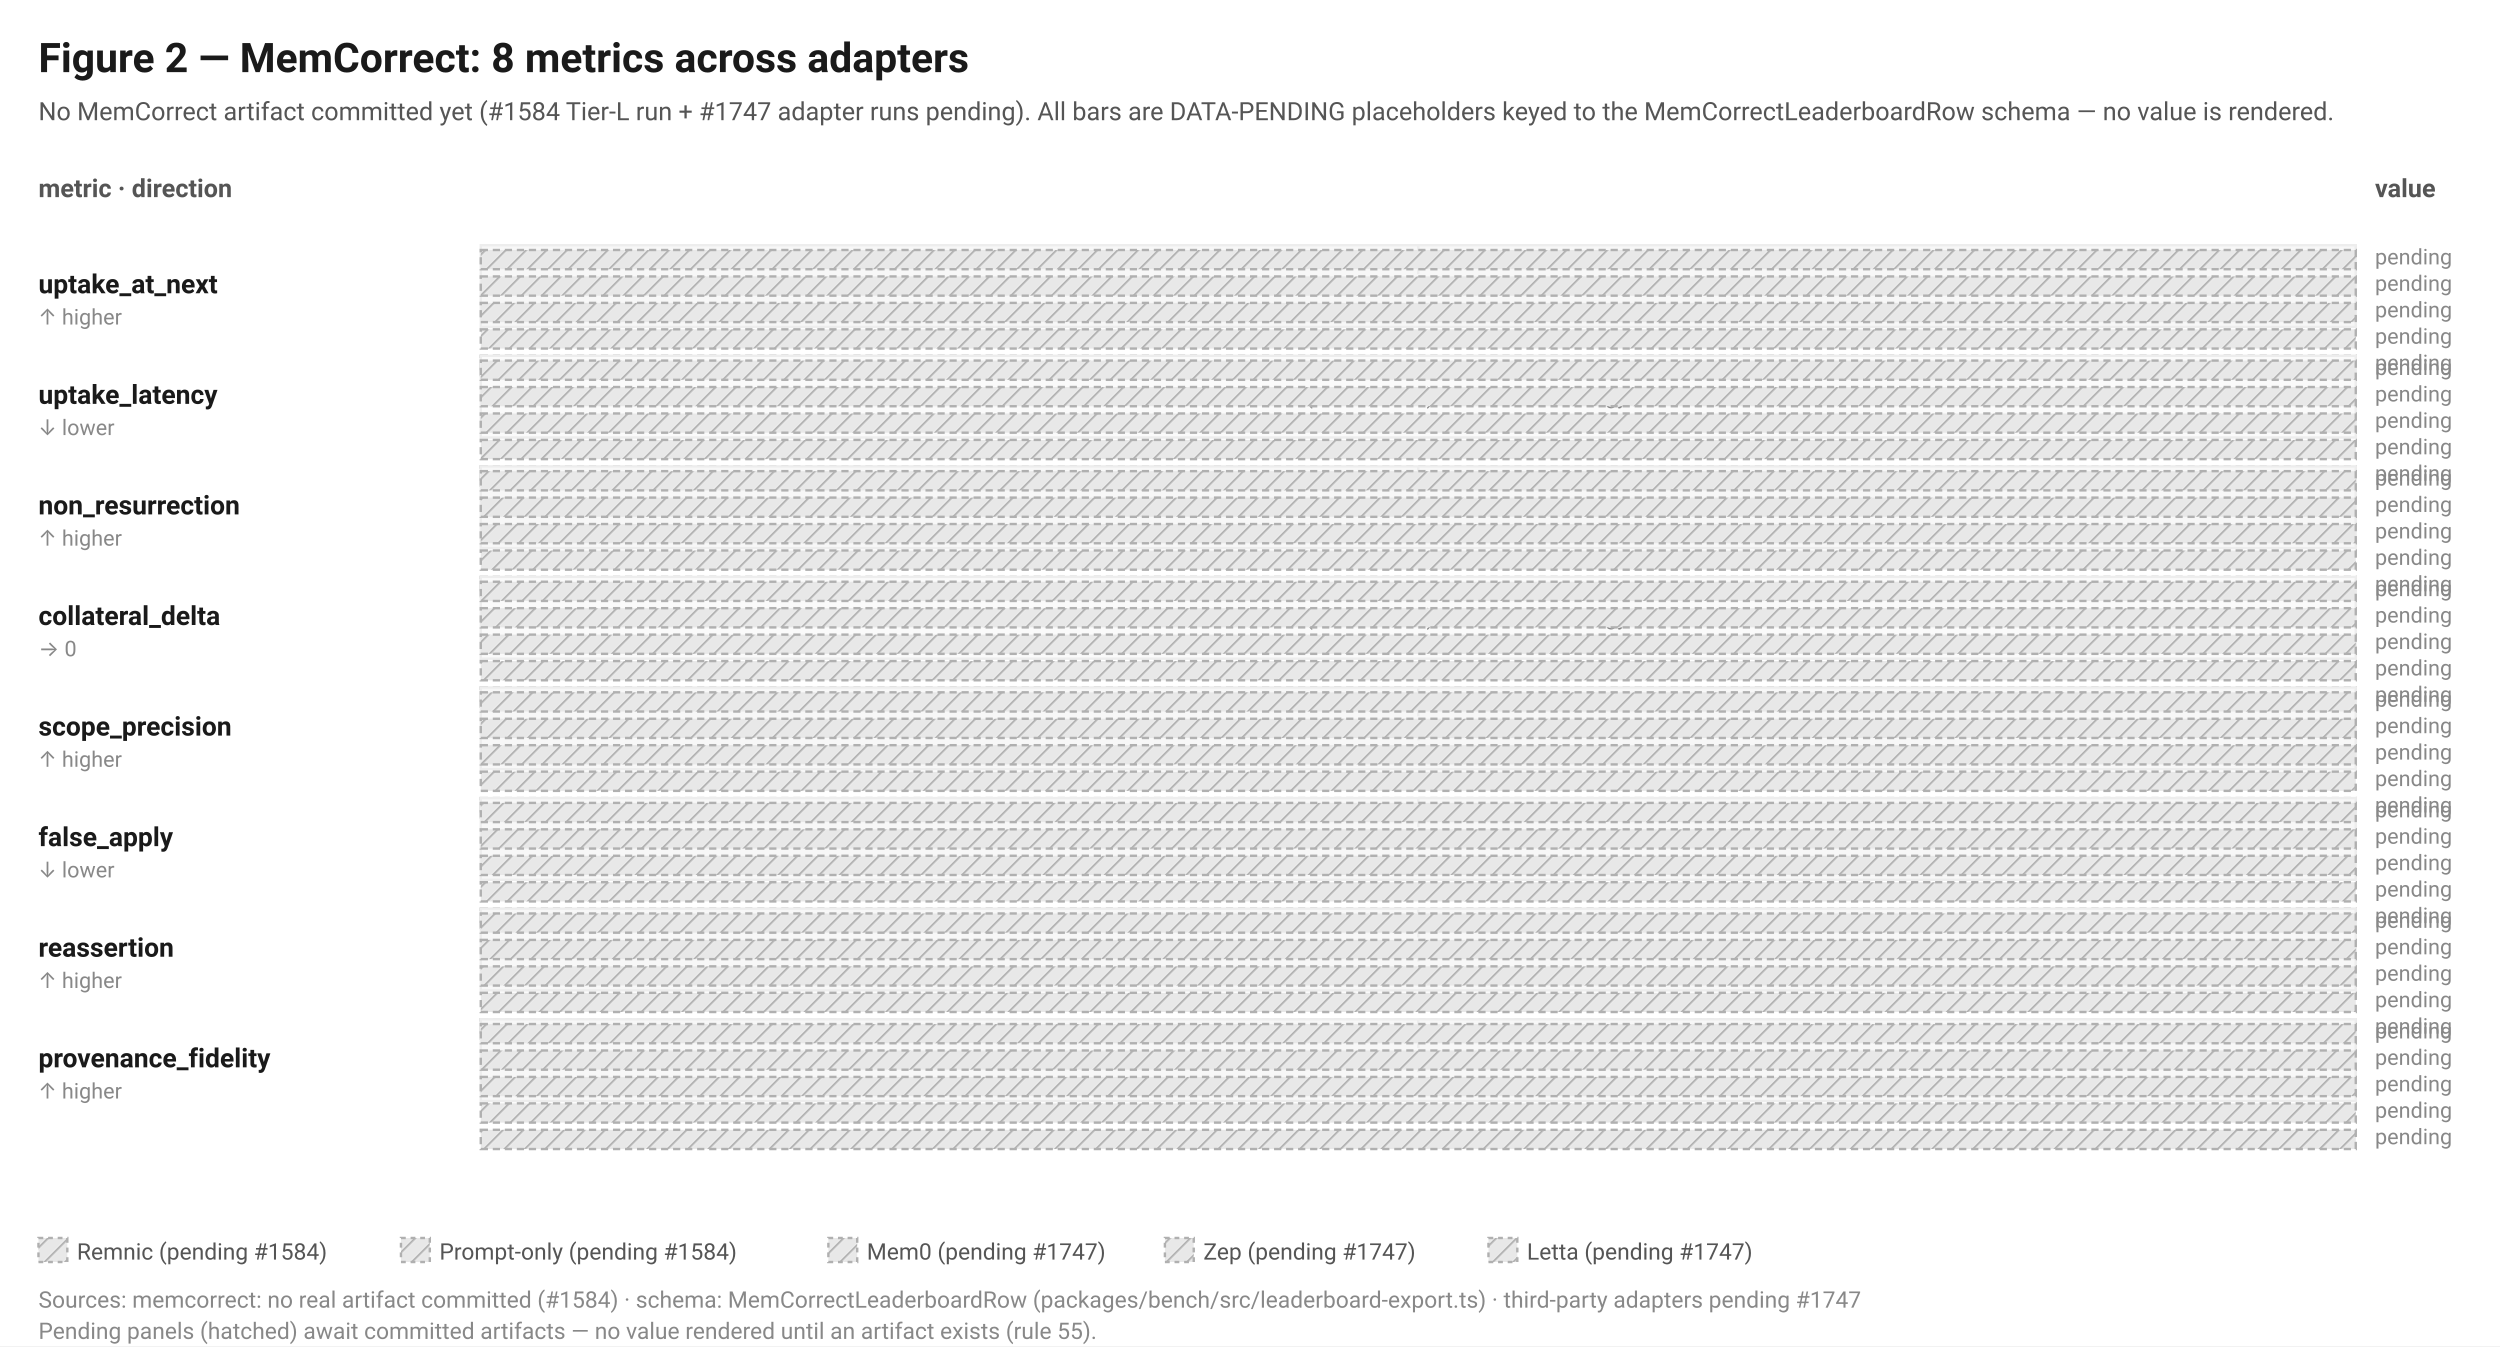
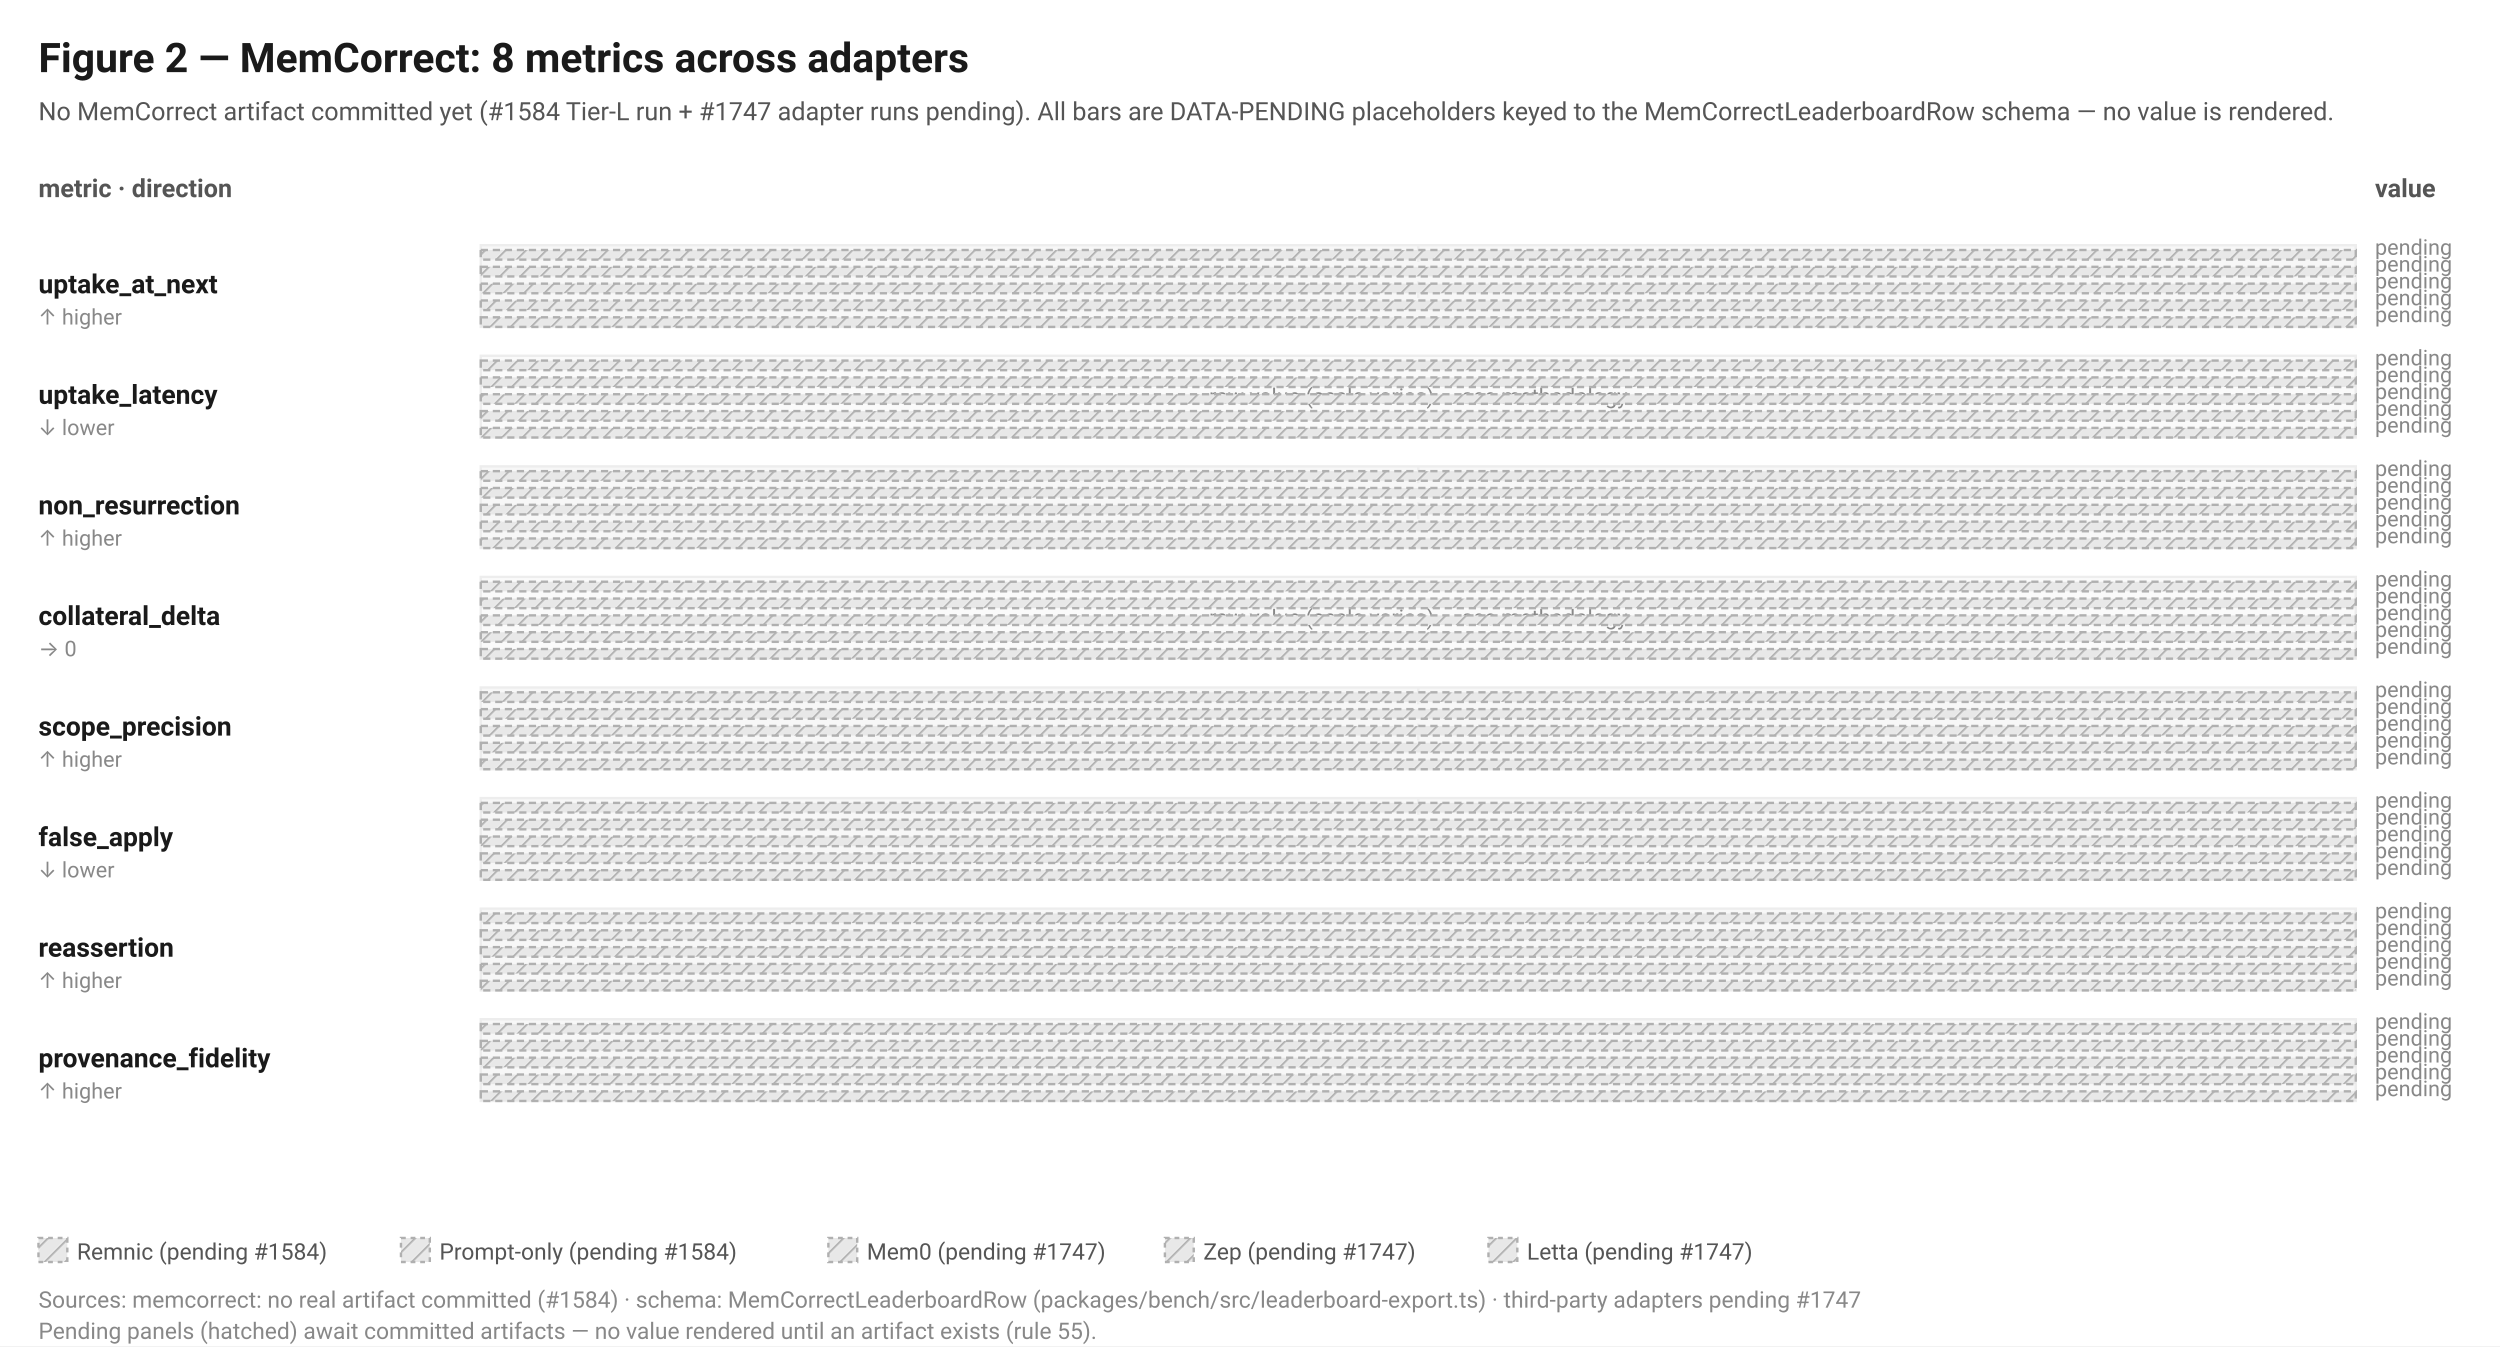
<svg xmlns="http://www.w3.org/2000/svg" width="1040" height="560" viewBox="0 0 1040 560" font-family="ui-sans-serif, system-ui, -apple-system, 'Segoe UI', Roboto, sans-serif" role="img" aria-labelledby="title desc">
  <rect x="0" y="0" width="1040" height="560" fill="#ffffff" />
  <defs>
    <pattern id="pendingHatch2" patternUnits="userSpaceOnUse" width="6" height="6" patternTransform="rotate(45)">
      <rect width="6" height="6" fill="#E8E8E8" />
      <line x1="0" y1="0" x2="0" y2="6" stroke="#B0B0B0" stroke-width="1.4" />
    </pattern>
  </defs>
  <text x="16" y="30" font-size="17" text-anchor="start" fill="#1a1a1a" font-weight="700">Figure 2 — MemCorrect: 8 metrics across adapters</text>
  <text x="16" y="50" font-size="10.5" text-anchor="start" fill="#555555" font-weight="400">No MemCorrect artifact committed yet (#1584 Tier-L run + #1747 adapter runs pending). All bars are DATA-PENDING placeholders keyed to the MemCorrectLeaderboardRow schema — no value is rendered.</text>
  <text x="16" y="82" font-size="10.5" text-anchor="start" fill="#555555" font-weight="600">metric · direction</text>
  <text x="988" y="82" font-size="10.5" text-anchor="start" fill="#555555" font-weight="600">value</text>
  <text x="16" y="122" font-size="11" text-anchor="start" fill="#1a1a1a" font-weight="600">uptake_at_next</text>
  <text x="16" y="135" font-size="9" text-anchor="start" fill="#888888" font-weight="400">↑ higher</text>
  <rect x="200" y="102" width="780" height="34" fill="#F7F7F7" stroke="#EDEDED" stroke-width="1" />
  <line x1="590" y1="102" x2="590" y2="136" stroke="#EDEDED" stroke-width="1" stroke-dasharray="2 3" />
-   <rect x="200" y="104" width="780" height="8" fill="url(#pendingHatch2)" stroke="#B0B0B0" stroke-width="1" stroke-dasharray="3 2" />
-   <text x="988" y="110" font-size="9" text-anchor="start" fill="#888888" font-weight="400">pending</text>
-   <rect x="200" y="115" width="780" height="8" fill="url(#pendingHatch2)" stroke="#B0B0B0" stroke-width="1" stroke-dasharray="3 2" />
-   <text x="988" y="121" font-size="9" text-anchor="start" fill="#888888" font-weight="400">pending</text>
-   <rect x="200" y="126" width="780" height="8" fill="url(#pendingHatch2)" stroke="#B0B0B0" stroke-width="1" stroke-dasharray="3 2" />
-   <text x="988" y="132" font-size="9" text-anchor="start" fill="#888888" font-weight="400">pending</text>
-   <rect x="200" y="137" width="780" height="8" fill="url(#pendingHatch2)" stroke="#B0B0B0" stroke-width="1" stroke-dasharray="3 2" />
-   <text x="988" y="143" font-size="9" text-anchor="start" fill="#888888" font-weight="400">pending</text>
-   <rect x="200" y="148" width="780" height="8" fill="url(#pendingHatch2)" stroke="#B0B0B0" stroke-width="1" stroke-dasharray="3 2" />
-   <text x="988" y="154" font-size="9" text-anchor="start" fill="#888888" font-weight="400">pending</text>
+   <rect x="200" y="104" width="780" height="4" fill="url(#pendingHatch2)" stroke="#B0B0B0" stroke-width="1" stroke-dasharray="3 2" />
+   <text x="988" y="106" font-size="9" text-anchor="start" fill="#888888" font-weight="400">pending</text>
+   <rect x="200" y="111" width="780" height="4" fill="url(#pendingHatch2)" stroke="#B0B0B0" stroke-width="1" stroke-dasharray="3 2" />
+   <text x="988" y="113" font-size="9" text-anchor="start" fill="#888888" font-weight="400">pending</text>
+   <rect x="200" y="118" width="780" height="4" fill="url(#pendingHatch2)" stroke="#B0B0B0" stroke-width="1" stroke-dasharray="3 2" />
+   <text x="988" y="120" font-size="9" text-anchor="start" fill="#888888" font-weight="400">pending</text>
+   <rect x="200" y="125" width="780" height="4" fill="url(#pendingHatch2)" stroke="#B0B0B0" stroke-width="1" stroke-dasharray="3 2" />
+   <text x="988" y="127" font-size="9" text-anchor="start" fill="#888888" font-weight="400">pending</text>
+   <rect x="200" y="132" width="780" height="4" fill="url(#pendingHatch2)" stroke="#B0B0B0" stroke-width="1" stroke-dasharray="3 2" />
+   <text x="988" y="134" font-size="9" text-anchor="start" fill="#888888" font-weight="400">pending</text>
  <text x="16" y="168" font-size="11" text-anchor="start" fill="#1a1a1a" font-weight="600">uptake_latency</text>
  <text x="16" y="181" font-size="9" text-anchor="start" fill="#888888" font-weight="400">↓ lower</text>
  <rect x="200" y="148" width="780" height="34" fill="#FAFAFA" stroke="#EDEDED" stroke-width="1" />
  <text x="590" y="168" font-size="9" text-anchor="middle" fill="#888888" font-weight="400">raw value (scale varies) — see methodology</text>
-   <rect x="200" y="150" width="780" height="8" fill="url(#pendingHatch2)" stroke="#B0B0B0" stroke-width="1" stroke-dasharray="3 2" />
-   <text x="988" y="156" font-size="9" text-anchor="start" fill="#888888" font-weight="400">pending</text>
-   <rect x="200" y="161" width="780" height="8" fill="url(#pendingHatch2)" stroke="#B0B0B0" stroke-width="1" stroke-dasharray="3 2" />
-   <text x="988" y="167" font-size="9" text-anchor="start" fill="#888888" font-weight="400">pending</text>
-   <rect x="200" y="172" width="780" height="8" fill="url(#pendingHatch2)" stroke="#B0B0B0" stroke-width="1" stroke-dasharray="3 2" />
-   <text x="988" y="178" font-size="9" text-anchor="start" fill="#888888" font-weight="400">pending</text>
-   <rect x="200" y="183" width="780" height="8" fill="url(#pendingHatch2)" stroke="#B0B0B0" stroke-width="1" stroke-dasharray="3 2" />
-   <text x="988" y="189" font-size="9" text-anchor="start" fill="#888888" font-weight="400">pending</text>
-   <rect x="200" y="194" width="780" height="8" fill="url(#pendingHatch2)" stroke="#B0B0B0" stroke-width="1" stroke-dasharray="3 2" />
-   <text x="988" y="200" font-size="9" text-anchor="start" fill="#888888" font-weight="400">pending</text>
+   <rect x="200" y="150" width="780" height="4" fill="url(#pendingHatch2)" stroke="#B0B0B0" stroke-width="1" stroke-dasharray="3 2" />
+   <text x="988" y="152" font-size="9" text-anchor="start" fill="#888888" font-weight="400">pending</text>
+   <rect x="200" y="157" width="780" height="4" fill="url(#pendingHatch2)" stroke="#B0B0B0" stroke-width="1" stroke-dasharray="3 2" />
+   <text x="988" y="159" font-size="9" text-anchor="start" fill="#888888" font-weight="400">pending</text>
+   <rect x="200" y="164" width="780" height="4" fill="url(#pendingHatch2)" stroke="#B0B0B0" stroke-width="1" stroke-dasharray="3 2" />
+   <text x="988" y="166" font-size="9" text-anchor="start" fill="#888888" font-weight="400">pending</text>
+   <rect x="200" y="171" width="780" height="4" fill="url(#pendingHatch2)" stroke="#B0B0B0" stroke-width="1" stroke-dasharray="3 2" />
+   <text x="988" y="173" font-size="9" text-anchor="start" fill="#888888" font-weight="400">pending</text>
+   <rect x="200" y="178" width="780" height="4" fill="url(#pendingHatch2)" stroke="#B0B0B0" stroke-width="1" stroke-dasharray="3 2" />
+   <text x="988" y="180" font-size="9" text-anchor="start" fill="#888888" font-weight="400">pending</text>
  <text x="16" y="214" font-size="11" text-anchor="start" fill="#1a1a1a" font-weight="600">non_resurrection</text>
  <text x="16" y="227" font-size="9" text-anchor="start" fill="#888888" font-weight="400">↑ higher</text>
  <rect x="200" y="194" width="780" height="34" fill="#F7F7F7" stroke="#EDEDED" stroke-width="1" />
  <line x1="590" y1="194" x2="590" y2="228" stroke="#EDEDED" stroke-width="1" stroke-dasharray="2 3" />
-   <rect x="200" y="196" width="780" height="8" fill="url(#pendingHatch2)" stroke="#B0B0B0" stroke-width="1" stroke-dasharray="3 2" />
-   <text x="988" y="202" font-size="9" text-anchor="start" fill="#888888" font-weight="400">pending</text>
-   <rect x="200" y="207" width="780" height="8" fill="url(#pendingHatch2)" stroke="#B0B0B0" stroke-width="1" stroke-dasharray="3 2" />
-   <text x="988" y="213" font-size="9" text-anchor="start" fill="#888888" font-weight="400">pending</text>
-   <rect x="200" y="218" width="780" height="8" fill="url(#pendingHatch2)" stroke="#B0B0B0" stroke-width="1" stroke-dasharray="3 2" />
-   <text x="988" y="224" font-size="9" text-anchor="start" fill="#888888" font-weight="400">pending</text>
-   <rect x="200" y="229" width="780" height="8" fill="url(#pendingHatch2)" stroke="#B0B0B0" stroke-width="1" stroke-dasharray="3 2" />
-   <text x="988" y="235" font-size="9" text-anchor="start" fill="#888888" font-weight="400">pending</text>
-   <rect x="200" y="240" width="780" height="8" fill="url(#pendingHatch2)" stroke="#B0B0B0" stroke-width="1" stroke-dasharray="3 2" />
-   <text x="988" y="246" font-size="9" text-anchor="start" fill="#888888" font-weight="400">pending</text>
+   <rect x="200" y="196" width="780" height="4" fill="url(#pendingHatch2)" stroke="#B0B0B0" stroke-width="1" stroke-dasharray="3 2" />
+   <text x="988" y="198" font-size="9" text-anchor="start" fill="#888888" font-weight="400">pending</text>
+   <rect x="200" y="203" width="780" height="4" fill="url(#pendingHatch2)" stroke="#B0B0B0" stroke-width="1" stroke-dasharray="3 2" />
+   <text x="988" y="205" font-size="9" text-anchor="start" fill="#888888" font-weight="400">pending</text>
+   <rect x="200" y="210" width="780" height="4" fill="url(#pendingHatch2)" stroke="#B0B0B0" stroke-width="1" stroke-dasharray="3 2" />
+   <text x="988" y="212" font-size="9" text-anchor="start" fill="#888888" font-weight="400">pending</text>
+   <rect x="200" y="217" width="780" height="4" fill="url(#pendingHatch2)" stroke="#B0B0B0" stroke-width="1" stroke-dasharray="3 2" />
+   <text x="988" y="219" font-size="9" text-anchor="start" fill="#888888" font-weight="400">pending</text>
+   <rect x="200" y="224" width="780" height="4" fill="url(#pendingHatch2)" stroke="#B0B0B0" stroke-width="1" stroke-dasharray="3 2" />
+   <text x="988" y="226" font-size="9" text-anchor="start" fill="#888888" font-weight="400">pending</text>
  <text x="16" y="260" font-size="11" text-anchor="start" fill="#1a1a1a" font-weight="600">collateral_delta</text>
  <text x="16" y="273" font-size="9" text-anchor="start" fill="#888888" font-weight="400">→ 0</text>
  <rect x="200" y="240" width="780" height="34" fill="#FAFAFA" stroke="#EDEDED" stroke-width="1" />
  <text x="590" y="260" font-size="9" text-anchor="middle" fill="#888888" font-weight="400">raw value (scale varies) — see methodology</text>
-   <rect x="200" y="242" width="780" height="8" fill="url(#pendingHatch2)" stroke="#B0B0B0" stroke-width="1" stroke-dasharray="3 2" />
-   <text x="988" y="248" font-size="9" text-anchor="start" fill="#888888" font-weight="400">pending</text>
-   <rect x="200" y="253" width="780" height="8" fill="url(#pendingHatch2)" stroke="#B0B0B0" stroke-width="1" stroke-dasharray="3 2" />
-   <text x="988" y="259" font-size="9" text-anchor="start" fill="#888888" font-weight="400">pending</text>
-   <rect x="200" y="264" width="780" height="8" fill="url(#pendingHatch2)" stroke="#B0B0B0" stroke-width="1" stroke-dasharray="3 2" />
-   <text x="988" y="270" font-size="9" text-anchor="start" fill="#888888" font-weight="400">pending</text>
-   <rect x="200" y="275" width="780" height="8" fill="url(#pendingHatch2)" stroke="#B0B0B0" stroke-width="1" stroke-dasharray="3 2" />
-   <text x="988" y="281" font-size="9" text-anchor="start" fill="#888888" font-weight="400">pending</text>
-   <rect x="200" y="286" width="780" height="8" fill="url(#pendingHatch2)" stroke="#B0B0B0" stroke-width="1" stroke-dasharray="3 2" />
-   <text x="988" y="292" font-size="9" text-anchor="start" fill="#888888" font-weight="400">pending</text>
+   <rect x="200" y="242" width="780" height="4" fill="url(#pendingHatch2)" stroke="#B0B0B0" stroke-width="1" stroke-dasharray="3 2" />
+   <text x="988" y="244" font-size="9" text-anchor="start" fill="#888888" font-weight="400">pending</text>
+   <rect x="200" y="249" width="780" height="4" fill="url(#pendingHatch2)" stroke="#B0B0B0" stroke-width="1" stroke-dasharray="3 2" />
+   <text x="988" y="251" font-size="9" text-anchor="start" fill="#888888" font-weight="400">pending</text>
+   <rect x="200" y="256" width="780" height="4" fill="url(#pendingHatch2)" stroke="#B0B0B0" stroke-width="1" stroke-dasharray="3 2" />
+   <text x="988" y="258" font-size="9" text-anchor="start" fill="#888888" font-weight="400">pending</text>
+   <rect x="200" y="263" width="780" height="4" fill="url(#pendingHatch2)" stroke="#B0B0B0" stroke-width="1" stroke-dasharray="3 2" />
+   <text x="988" y="265" font-size="9" text-anchor="start" fill="#888888" font-weight="400">pending</text>
+   <rect x="200" y="270" width="780" height="4" fill="url(#pendingHatch2)" stroke="#B0B0B0" stroke-width="1" stroke-dasharray="3 2" />
+   <text x="988" y="272" font-size="9" text-anchor="start" fill="#888888" font-weight="400">pending</text>
  <text x="16" y="306" font-size="11" text-anchor="start" fill="#1a1a1a" font-weight="600">scope_precision</text>
  <text x="16" y="319" font-size="9" text-anchor="start" fill="#888888" font-weight="400">↑ higher</text>
  <rect x="200" y="286" width="780" height="34" fill="#F7F7F7" stroke="#EDEDED" stroke-width="1" />
  <line x1="590" y1="286" x2="590" y2="320" stroke="#EDEDED" stroke-width="1" stroke-dasharray="2 3" />
-   <rect x="200" y="288" width="780" height="8" fill="url(#pendingHatch2)" stroke="#B0B0B0" stroke-width="1" stroke-dasharray="3 2" />
-   <text x="988" y="294" font-size="9" text-anchor="start" fill="#888888" font-weight="400">pending</text>
-   <rect x="200" y="299" width="780" height="8" fill="url(#pendingHatch2)" stroke="#B0B0B0" stroke-width="1" stroke-dasharray="3 2" />
-   <text x="988" y="305" font-size="9" text-anchor="start" fill="#888888" font-weight="400">pending</text>
-   <rect x="200" y="310" width="780" height="8" fill="url(#pendingHatch2)" stroke="#B0B0B0" stroke-width="1" stroke-dasharray="3 2" />
-   <text x="988" y="316" font-size="9" text-anchor="start" fill="#888888" font-weight="400">pending</text>
-   <rect x="200" y="321" width="780" height="8" fill="url(#pendingHatch2)" stroke="#B0B0B0" stroke-width="1" stroke-dasharray="3 2" />
-   <text x="988" y="327" font-size="9" text-anchor="start" fill="#888888" font-weight="400">pending</text>
-   <rect x="200" y="332" width="780" height="8" fill="url(#pendingHatch2)" stroke="#B0B0B0" stroke-width="1" stroke-dasharray="3 2" />
-   <text x="988" y="338" font-size="9" text-anchor="start" fill="#888888" font-weight="400">pending</text>
+   <rect x="200" y="288" width="780" height="4" fill="url(#pendingHatch2)" stroke="#B0B0B0" stroke-width="1" stroke-dasharray="3 2" />
+   <text x="988" y="290" font-size="9" text-anchor="start" fill="#888888" font-weight="400">pending</text>
+   <rect x="200" y="295" width="780" height="4" fill="url(#pendingHatch2)" stroke="#B0B0B0" stroke-width="1" stroke-dasharray="3 2" />
+   <text x="988" y="297" font-size="9" text-anchor="start" fill="#888888" font-weight="400">pending</text>
+   <rect x="200" y="302" width="780" height="4" fill="url(#pendingHatch2)" stroke="#B0B0B0" stroke-width="1" stroke-dasharray="3 2" />
+   <text x="988" y="304" font-size="9" text-anchor="start" fill="#888888" font-weight="400">pending</text>
+   <rect x="200" y="309" width="780" height="4" fill="url(#pendingHatch2)" stroke="#B0B0B0" stroke-width="1" stroke-dasharray="3 2" />
+   <text x="988" y="311" font-size="9" text-anchor="start" fill="#888888" font-weight="400">pending</text>
+   <rect x="200" y="316" width="780" height="4" fill="url(#pendingHatch2)" stroke="#B0B0B0" stroke-width="1" stroke-dasharray="3 2" />
+   <text x="988" y="318" font-size="9" text-anchor="start" fill="#888888" font-weight="400">pending</text>
  <text x="16" y="352" font-size="11" text-anchor="start" fill="#1a1a1a" font-weight="600">false_apply</text>
  <text x="16" y="365" font-size="9" text-anchor="start" fill="#888888" font-weight="400">↓ lower</text>
  <rect x="200" y="332" width="780" height="34" fill="#F7F7F7" stroke="#EDEDED" stroke-width="1" />
  <line x1="590" y1="332" x2="590" y2="366" stroke="#EDEDED" stroke-width="1" stroke-dasharray="2 3" />
-   <rect x="200" y="334" width="780" height="8" fill="url(#pendingHatch2)" stroke="#B0B0B0" stroke-width="1" stroke-dasharray="3 2" />
-   <text x="988" y="340" font-size="9" text-anchor="start" fill="#888888" font-weight="400">pending</text>
-   <rect x="200" y="345" width="780" height="8" fill="url(#pendingHatch2)" stroke="#B0B0B0" stroke-width="1" stroke-dasharray="3 2" />
-   <text x="988" y="351" font-size="9" text-anchor="start" fill="#888888" font-weight="400">pending</text>
-   <rect x="200" y="356" width="780" height="8" fill="url(#pendingHatch2)" stroke="#B0B0B0" stroke-width="1" stroke-dasharray="3 2" />
-   <text x="988" y="362" font-size="9" text-anchor="start" fill="#888888" font-weight="400">pending</text>
-   <rect x="200" y="367" width="780" height="8" fill="url(#pendingHatch2)" stroke="#B0B0B0" stroke-width="1" stroke-dasharray="3 2" />
-   <text x="988" y="373" font-size="9" text-anchor="start" fill="#888888" font-weight="400">pending</text>
-   <rect x="200" y="378" width="780" height="8" fill="url(#pendingHatch2)" stroke="#B0B0B0" stroke-width="1" stroke-dasharray="3 2" />
-   <text x="988" y="384" font-size="9" text-anchor="start" fill="#888888" font-weight="400">pending</text>
+   <rect x="200" y="334" width="780" height="4" fill="url(#pendingHatch2)" stroke="#B0B0B0" stroke-width="1" stroke-dasharray="3 2" />
+   <text x="988" y="336" font-size="9" text-anchor="start" fill="#888888" font-weight="400">pending</text>
+   <rect x="200" y="341" width="780" height="4" fill="url(#pendingHatch2)" stroke="#B0B0B0" stroke-width="1" stroke-dasharray="3 2" />
+   <text x="988" y="343" font-size="9" text-anchor="start" fill="#888888" font-weight="400">pending</text>
+   <rect x="200" y="348" width="780" height="4" fill="url(#pendingHatch2)" stroke="#B0B0B0" stroke-width="1" stroke-dasharray="3 2" />
+   <text x="988" y="350" font-size="9" text-anchor="start" fill="#888888" font-weight="400">pending</text>
+   <rect x="200" y="355" width="780" height="4" fill="url(#pendingHatch2)" stroke="#B0B0B0" stroke-width="1" stroke-dasharray="3 2" />
+   <text x="988" y="357" font-size="9" text-anchor="start" fill="#888888" font-weight="400">pending</text>
+   <rect x="200" y="362" width="780" height="4" fill="url(#pendingHatch2)" stroke="#B0B0B0" stroke-width="1" stroke-dasharray="3 2" />
+   <text x="988" y="364" font-size="9" text-anchor="start" fill="#888888" font-weight="400">pending</text>
  <text x="16" y="398" font-size="11" text-anchor="start" fill="#1a1a1a" font-weight="600">reassertion</text>
  <text x="16" y="411" font-size="9" text-anchor="start" fill="#888888" font-weight="400">↑ higher</text>
  <rect x="200" y="378" width="780" height="34" fill="#F7F7F7" stroke="#EDEDED" stroke-width="1" />
  <line x1="590" y1="378" x2="590" y2="412" stroke="#EDEDED" stroke-width="1" stroke-dasharray="2 3" />
-   <rect x="200" y="380" width="780" height="8" fill="url(#pendingHatch2)" stroke="#B0B0B0" stroke-width="1" stroke-dasharray="3 2" />
-   <text x="988" y="386" font-size="9" text-anchor="start" fill="#888888" font-weight="400">pending</text>
-   <rect x="200" y="391" width="780" height="8" fill="url(#pendingHatch2)" stroke="#B0B0B0" stroke-width="1" stroke-dasharray="3 2" />
-   <text x="988" y="397" font-size="9" text-anchor="start" fill="#888888" font-weight="400">pending</text>
-   <rect x="200" y="402" width="780" height="8" fill="url(#pendingHatch2)" stroke="#B0B0B0" stroke-width="1" stroke-dasharray="3 2" />
-   <text x="988" y="408" font-size="9" text-anchor="start" fill="#888888" font-weight="400">pending</text>
-   <rect x="200" y="413" width="780" height="8" fill="url(#pendingHatch2)" stroke="#B0B0B0" stroke-width="1" stroke-dasharray="3 2" />
-   <text x="988" y="419" font-size="9" text-anchor="start" fill="#888888" font-weight="400">pending</text>
-   <rect x="200" y="424" width="780" height="8" fill="url(#pendingHatch2)" stroke="#B0B0B0" stroke-width="1" stroke-dasharray="3 2" />
-   <text x="988" y="430" font-size="9" text-anchor="start" fill="#888888" font-weight="400">pending</text>
+   <rect x="200" y="380" width="780" height="4" fill="url(#pendingHatch2)" stroke="#B0B0B0" stroke-width="1" stroke-dasharray="3 2" />
+   <text x="988" y="382" font-size="9" text-anchor="start" fill="#888888" font-weight="400">pending</text>
+   <rect x="200" y="387" width="780" height="4" fill="url(#pendingHatch2)" stroke="#B0B0B0" stroke-width="1" stroke-dasharray="3 2" />
+   <text x="988" y="389" font-size="9" text-anchor="start" fill="#888888" font-weight="400">pending</text>
+   <rect x="200" y="394" width="780" height="4" fill="url(#pendingHatch2)" stroke="#B0B0B0" stroke-width="1" stroke-dasharray="3 2" />
+   <text x="988" y="396" font-size="9" text-anchor="start" fill="#888888" font-weight="400">pending</text>
+   <rect x="200" y="401" width="780" height="4" fill="url(#pendingHatch2)" stroke="#B0B0B0" stroke-width="1" stroke-dasharray="3 2" />
+   <text x="988" y="403" font-size="9" text-anchor="start" fill="#888888" font-weight="400">pending</text>
+   <rect x="200" y="408" width="780" height="4" fill="url(#pendingHatch2)" stroke="#B0B0B0" stroke-width="1" stroke-dasharray="3 2" />
+   <text x="988" y="410" font-size="9" text-anchor="start" fill="#888888" font-weight="400">pending</text>
  <text x="16" y="444" font-size="11" text-anchor="start" fill="#1a1a1a" font-weight="600">provenance_fidelity</text>
  <text x="16" y="457" font-size="9" text-anchor="start" fill="#888888" font-weight="400">↑ higher</text>
  <rect x="200" y="424" width="780" height="34" fill="#F7F7F7" stroke="#EDEDED" stroke-width="1" />
  <line x1="590" y1="424" x2="590" y2="458" stroke="#EDEDED" stroke-width="1" stroke-dasharray="2 3" />
-   <rect x="200" y="426" width="780" height="8" fill="url(#pendingHatch2)" stroke="#B0B0B0" stroke-width="1" stroke-dasharray="3 2" />
-   <text x="988" y="432" font-size="9" text-anchor="start" fill="#888888" font-weight="400">pending</text>
-   <rect x="200" y="437" width="780" height="8" fill="url(#pendingHatch2)" stroke="#B0B0B0" stroke-width="1" stroke-dasharray="3 2" />
-   <text x="988" y="443" font-size="9" text-anchor="start" fill="#888888" font-weight="400">pending</text>
-   <rect x="200" y="448" width="780" height="8" fill="url(#pendingHatch2)" stroke="#B0B0B0" stroke-width="1" stroke-dasharray="3 2" />
-   <text x="988" y="454" font-size="9" text-anchor="start" fill="#888888" font-weight="400">pending</text>
-   <rect x="200" y="459" width="780" height="8" fill="url(#pendingHatch2)" stroke="#B0B0B0" stroke-width="1" stroke-dasharray="3 2" />
-   <text x="988" y="465" font-size="9" text-anchor="start" fill="#888888" font-weight="400">pending</text>
-   <rect x="200" y="470" width="780" height="8" fill="url(#pendingHatch2)" stroke="#B0B0B0" stroke-width="1" stroke-dasharray="3 2" />
-   <text x="988" y="476" font-size="9" text-anchor="start" fill="#888888" font-weight="400">pending</text>
+   <rect x="200" y="426" width="780" height="4" fill="url(#pendingHatch2)" stroke="#B0B0B0" stroke-width="1" stroke-dasharray="3 2" />
+   <text x="988" y="428" font-size="9" text-anchor="start" fill="#888888" font-weight="400">pending</text>
+   <rect x="200" y="433" width="780" height="4" fill="url(#pendingHatch2)" stroke="#B0B0B0" stroke-width="1" stroke-dasharray="3 2" />
+   <text x="988" y="435" font-size="9" text-anchor="start" fill="#888888" font-weight="400">pending</text>
+   <rect x="200" y="440" width="780" height="4" fill="url(#pendingHatch2)" stroke="#B0B0B0" stroke-width="1" stroke-dasharray="3 2" />
+   <text x="988" y="442" font-size="9" text-anchor="start" fill="#888888" font-weight="400">pending</text>
+   <rect x="200" y="447" width="780" height="4" fill="url(#pendingHatch2)" stroke="#B0B0B0" stroke-width="1" stroke-dasharray="3 2" />
+   <text x="988" y="449" font-size="9" text-anchor="start" fill="#888888" font-weight="400">pending</text>
+   <rect x="200" y="454" width="780" height="4" fill="url(#pendingHatch2)" stroke="#B0B0B0" stroke-width="1" stroke-dasharray="3 2" />
+   <text x="988" y="456" font-size="9" text-anchor="start" fill="#888888" font-weight="400">pending</text>
  <rect x="16" y="515" width="12" height="10" fill="url(#pendingHatch2)" stroke="#B0B0B0" stroke-width="1" stroke-dasharray="2 2" />
  <text x="32" y="524" font-size="9.5" text-anchor="start" fill="#555555" font-weight="400">Remnic (pending #1584)</text>
  <rect x="166.8" y="515" width="12" height="10" fill="url(#pendingHatch2)" stroke="#B0B0B0" stroke-width="1" stroke-dasharray="2 2" />
  <text x="182.8" y="524" font-size="9.5" text-anchor="start" fill="#555555" font-weight="400">Prompt-only (pending #1584)</text>
  <rect x="344.6" y="515" width="12" height="10" fill="url(#pendingHatch2)" stroke="#B0B0B0" stroke-width="1" stroke-dasharray="2 2" />
  <text x="360.6" y="524" font-size="9.5" text-anchor="start" fill="#555555" font-weight="400">Mem0 (pending #1747)</text>
  <rect x="484.6" y="515" width="12" height="10" fill="url(#pendingHatch2)" stroke="#B0B0B0" stroke-width="1" stroke-dasharray="2 2" />
  <text x="500.6" y="524" font-size="9.5" text-anchor="start" fill="#555555" font-weight="400">Zep (pending #1747)</text>
  <rect x="619.2" y="515" width="12" height="10" fill="url(#pendingHatch2)" stroke="#B0B0B0" stroke-width="1" stroke-dasharray="2 2" />
  <text x="635.2" y="524" font-size="9.5" text-anchor="start" fill="#555555" font-weight="400">Letta (pending #1747)</text>
  <text x="16" y="544" font-size="9.5" text-anchor="start" fill="#888888" font-weight="400">Sources: memcorrect: no real artifact committed (#1584) · schema: MemCorrectLeaderboardRow (packages/bench/src/leaderboard-export.ts) · third-party adapters pending #1747</text>
  <text x="16" y="557" font-size="9.5" text-anchor="start" fill="#888888" font-weight="400">Pending panels (hatched) await committed artifacts — no value rendered until an artifact exists (rule 55).</text>
</svg>
